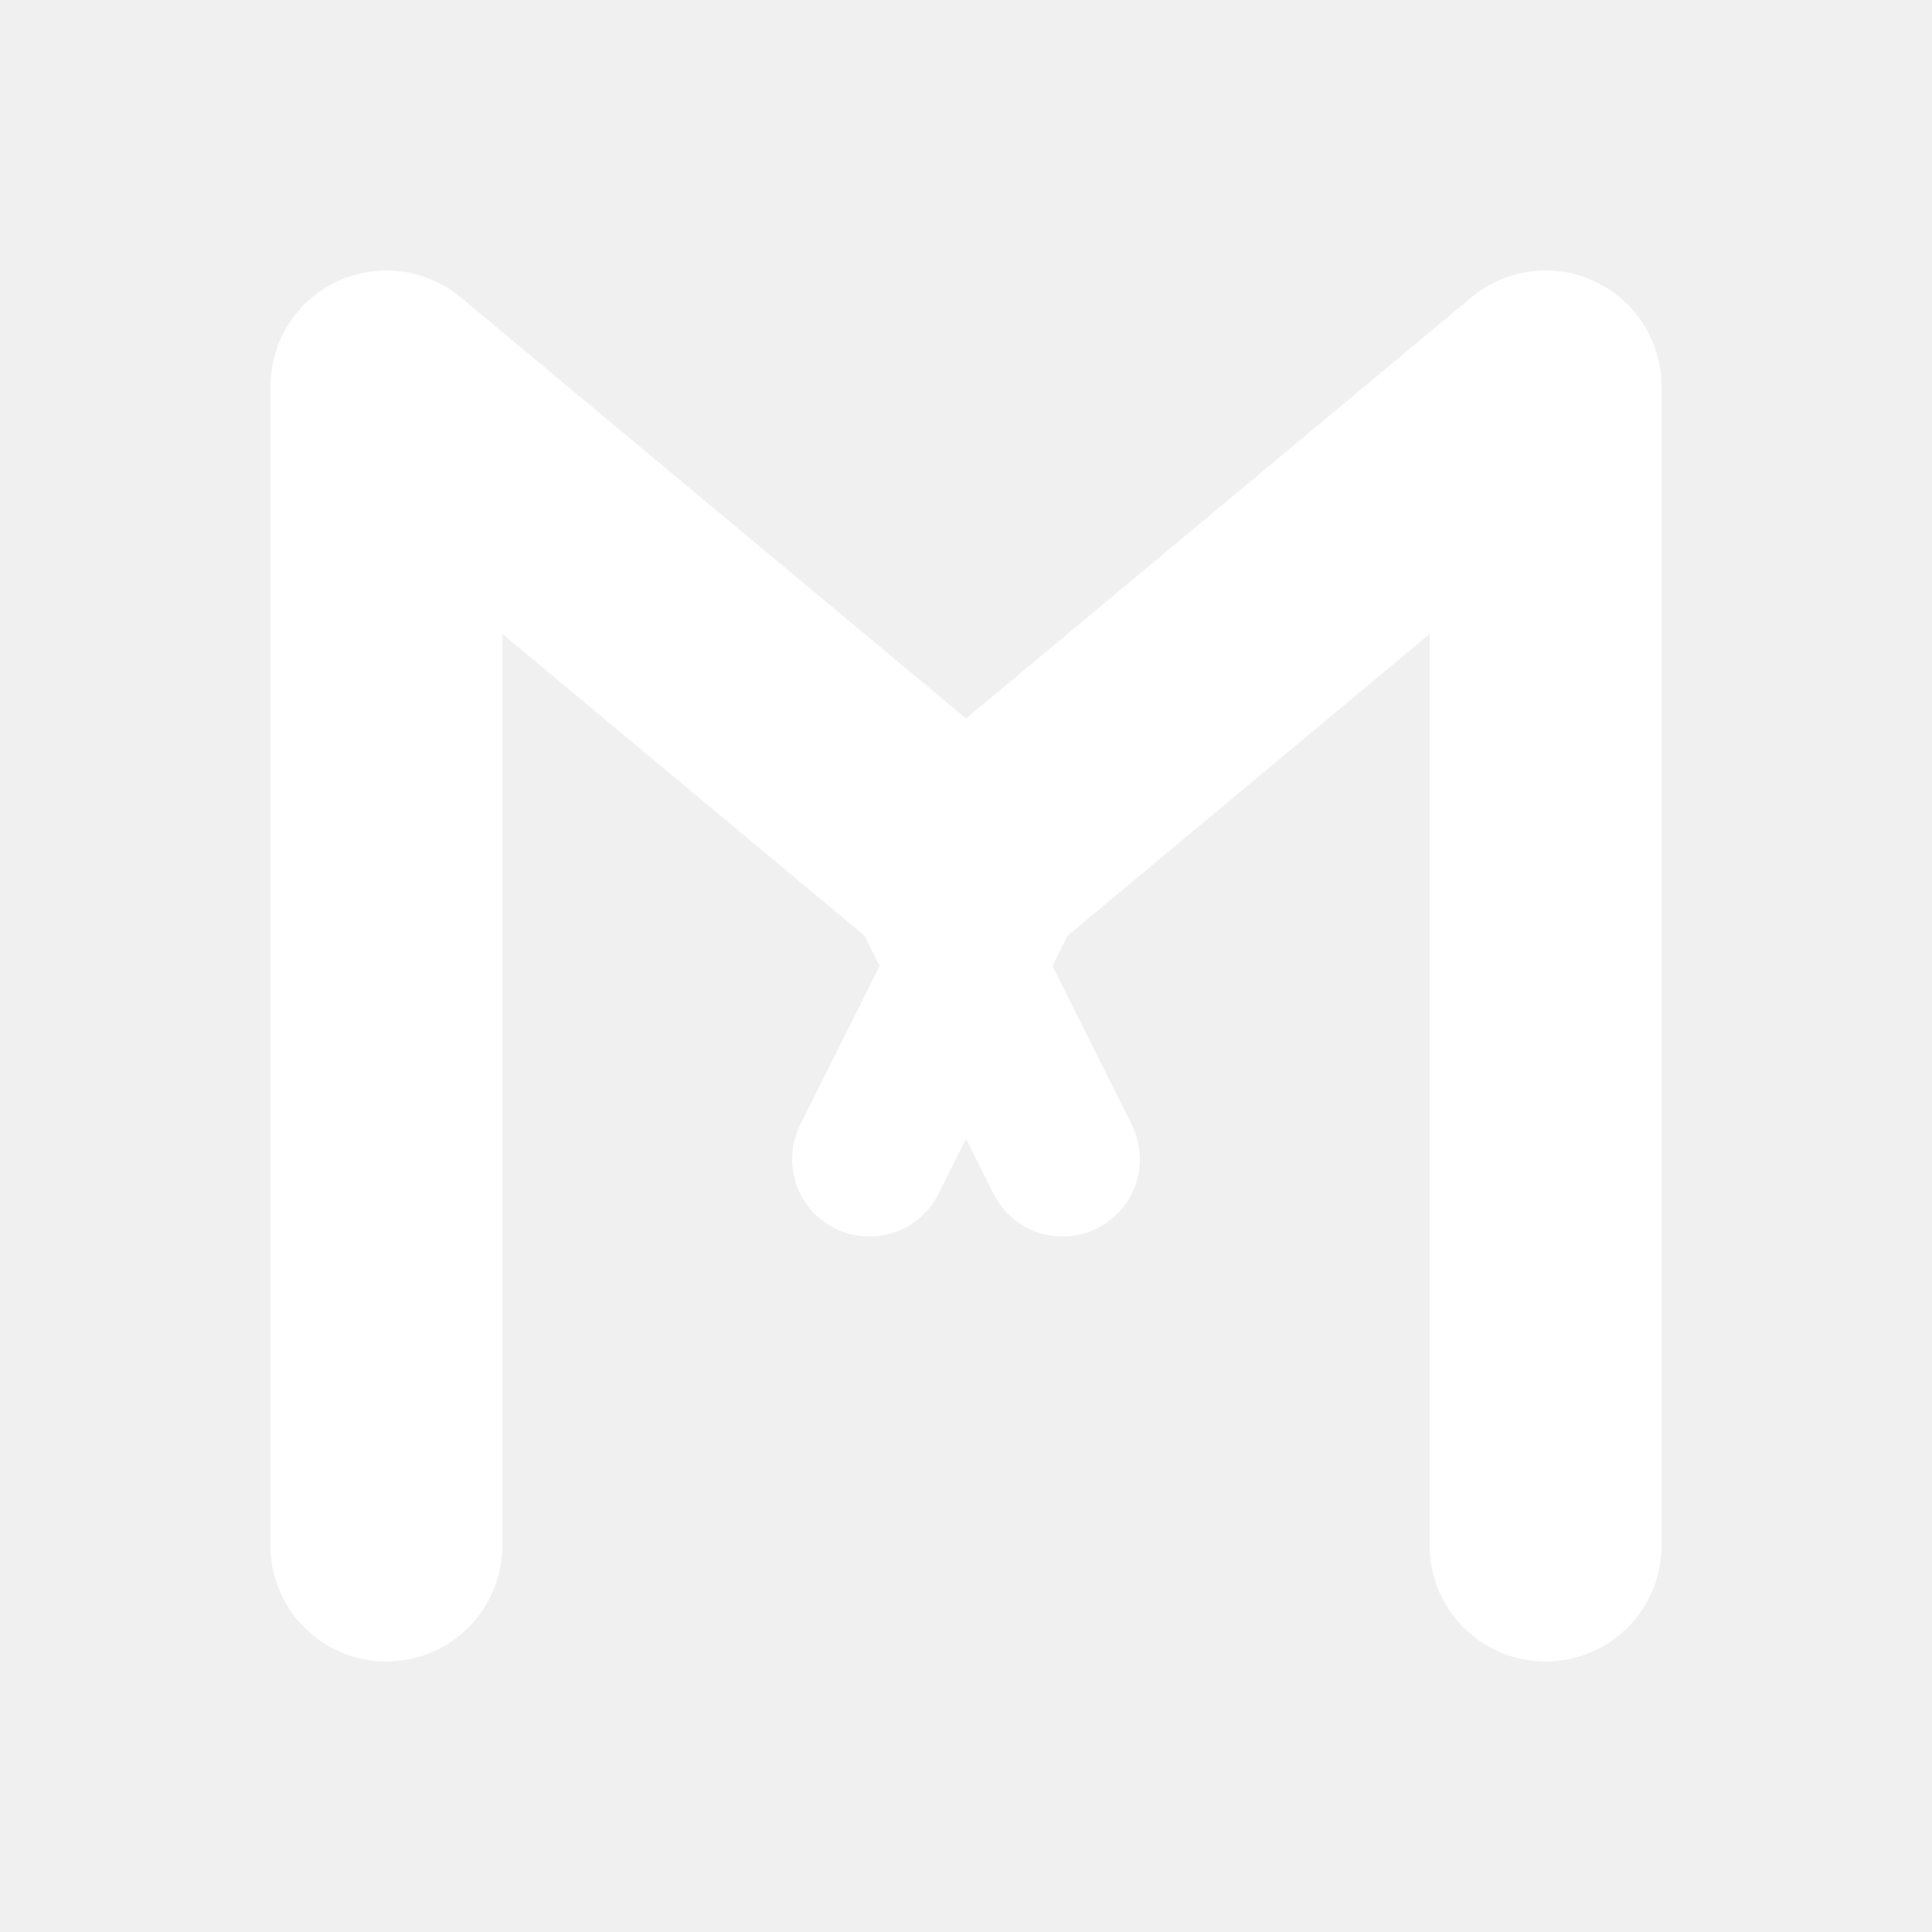
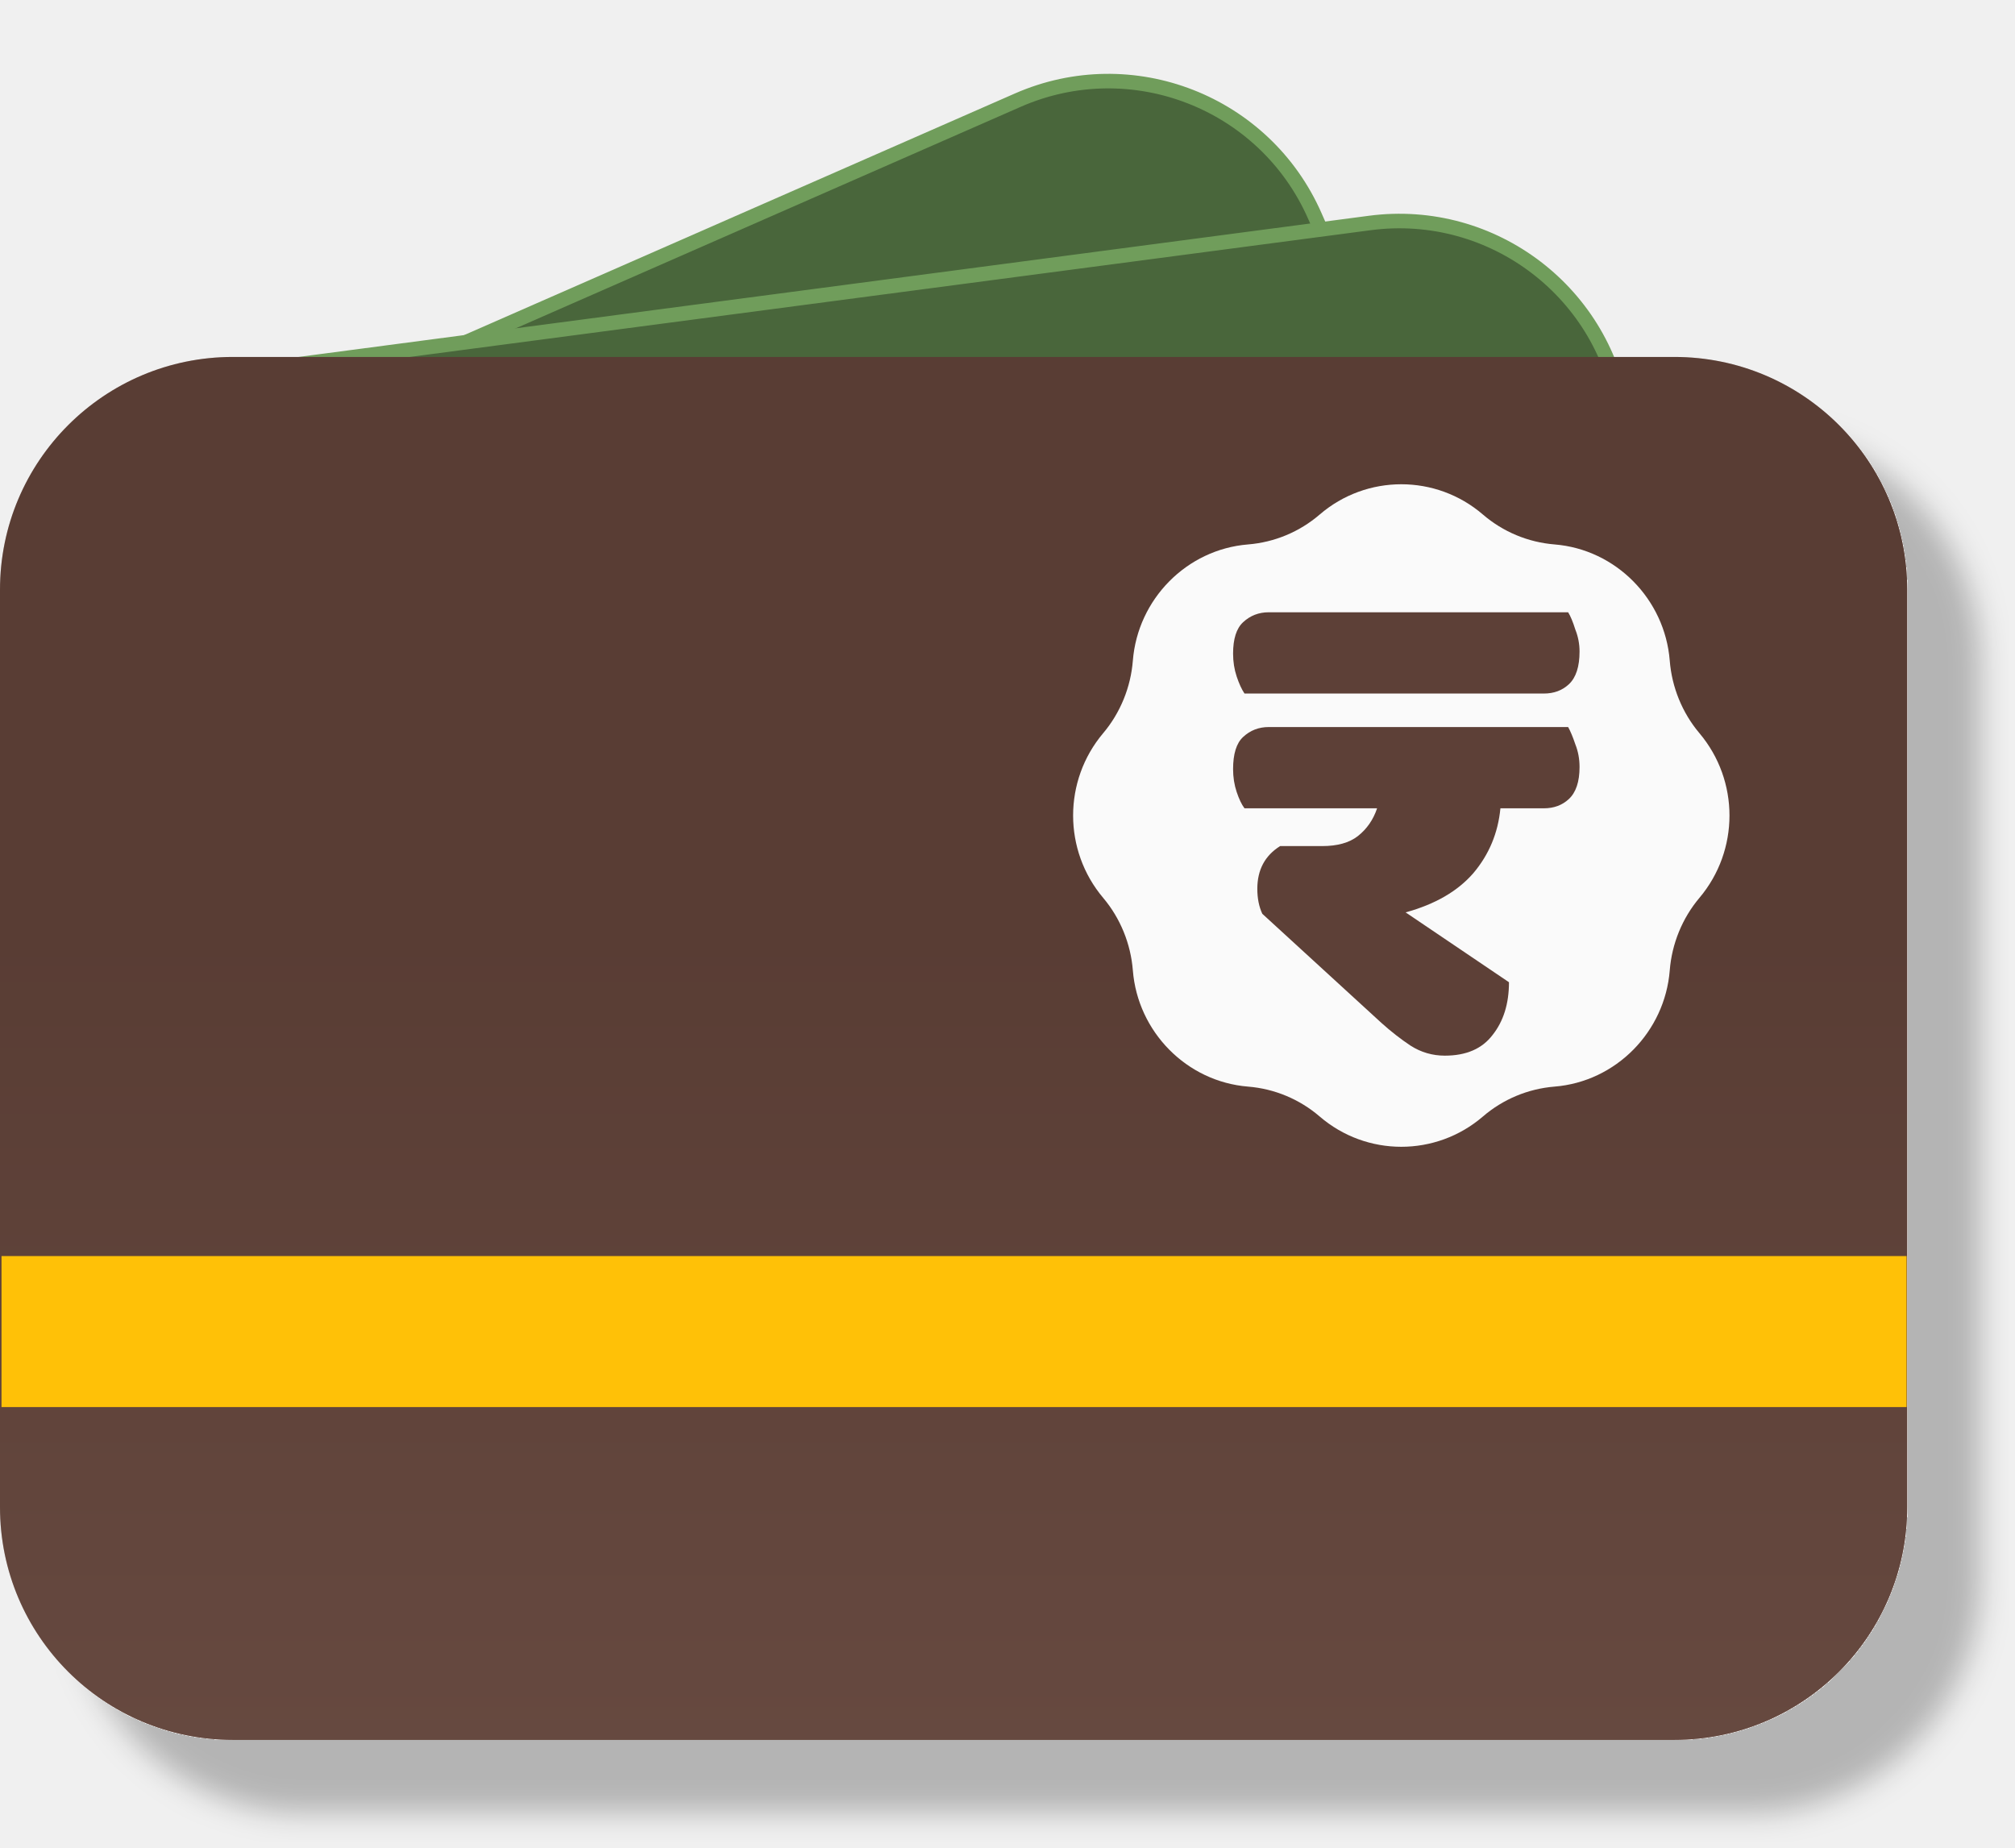
- <svg xmlns="http://www.w3.org/2000/svg" width="100" height="100" viewBox="0 0 100 100" fill="none">
-   <path d="M20 80V20L50 45L80 20V80" stroke="white" stroke-width="12" stroke-linecap="round" stroke-linejoin="round" />
-   <path d="M45 40L55 60M55 40L45 60" stroke="white" stroke-width="8" stroke-linecap="round" />
+ <svg xmlns="http://www.w3.org/2000/svg" width="277" height="254" viewBox="0 0 277 254" fill="none">
+   <path d="M139.912 13.771C155.591 6.893 173.877 14.027 180.755 29.706L185.867 41.359L52.046 100.066L34.48 60.024L139.912 13.771Z" fill="#49663B" stroke="#709D5B" stroke-width="2" />
+   <path d="M188.295 30.657C205.269 28.418 220.844 40.363 223.083 57.337L232.343 127.535C234.582 144.509 222.637 160.084 205.663 162.323L73.195 179.797C56.221 182.036 40.647 170.091 38.407 153.118L25.093 52.185L188.295 30.657Z" fill="#49663B" stroke="#709D5B" stroke-width="2" />
+   <g filter="url(#filter0_d_7_2)">
+     <rect y="49.074" width="262.184" height="190.133" rx="32" fill="#5D4037" />
+     <rect y="49.074" width="262.184" height="190.133" rx="32" fill="url(#paint0_linear_7_2)" fill-opacity="0.2" />
+   </g>
+   <path d="M0.208 172.685H262.098V193.445H0.208V172.685Z" fill="#FFC107" />
+   <path d="M181.414 70.74C187.865 65.188 197.405 65.188 203.856 70.74C206.618 73.117 210.068 74.556 213.7 74.849C222.146 75.529 228.871 82.387 229.539 90.834C229.827 94.478 231.257 98 233.615 100.794C239.129 107.329 239.129 116.907 233.615 123.442C231.257 126.236 229.827 129.758 229.539 133.403C228.871 141.85 222.146 148.708 213.7 149.388C210.068 149.681 206.618 151.12 203.856 153.497C197.405 159.049 187.865 159.049 181.414 153.497C178.652 151.12 175.202 149.681 171.57 149.388C163.124 148.708 156.399 141.85 155.731 133.403C155.443 129.758 154.013 126.236 151.655 123.442C146.141 116.907 146.141 107.329 151.655 100.794C154.013 98 155.443 94.478 155.731 90.834C156.399 82.387 163.124 75.529 171.57 74.849C175.202 74.556 178.652 73.117 181.414 70.74Z" fill="#FAFAFA" />
+   <path d="M171.079 111.126C170.687 110.604 170.327 109.852 170.001 108.872C169.674 107.892 169.511 106.847 169.511 105.736C169.511 103.646 169.968 102.176 170.883 101.326C171.863 100.412 173.039 99.954 174.411 99.954H215.571C215.897 100.542 216.224 101.326 216.551 102.306C216.943 103.286 217.139 104.332 217.139 105.442C217.139 107.468 216.649 108.938 215.669 109.852C214.754 110.702 213.611 111.126 212.239 111.126H206.261C205.934 114.524 204.693 117.496 202.537 120.044C200.381 122.527 197.277 124.324 193.227 125.434L207.437 135.038C207.437 137.978 206.685 140.396 205.183 142.29C203.745 144.185 201.557 145.132 198.617 145.132C196.918 145.132 195.35 144.675 193.913 143.76C192.541 142.846 191.201 141.8 189.895 140.624L173.529 125.63C173.071 124.65 172.843 123.507 172.843 122.2C172.843 119.587 173.888 117.627 175.979 116.32H181.761C183.851 116.32 185.485 115.863 186.661 114.948C187.902 113.968 188.784 112.694 189.307 111.126H171.079ZM171.079 95.348C170.687 94.76 170.327 93.976 170.001 92.996C169.674 92.016 169.511 90.971 169.511 89.86C169.511 87.835 169.968 86.397 170.883 85.548C171.863 84.633 173.039 84.176 174.411 84.176H215.571C215.897 84.699 216.224 85.483 216.551 86.528C216.943 87.508 217.139 88.521 217.139 89.566C217.139 91.657 216.649 93.159 215.669 94.074C214.754 94.924 213.611 95.348 212.239 95.348H171.079Z" fill="#5D4037" />
+   <defs>
+     <filter id="filter0_d_7_2" x="0" y="49.074" width="276.184" height="204.133" filterUnits="userSpaceOnUse" color-interpolation-filters="sRGB">
+       <feFlood flood-opacity="0" result="BackgroundImageFix" />
+       <feColorMatrix in="SourceAlpha" type="matrix" values="0 0 0 0 0 0 0 0 0 0 0 0 0 0 0 0 0 0 127 0" result="hardAlpha" />
+       <feOffset dx="10" dy="10" />
+       <feGaussianBlur stdDeviation="2" />
+       <feComposite in2="hardAlpha" operator="out" />
+       <feColorMatrix type="matrix" values="0 0 0 0 0 0 0 0 0 0 0 0 0 0 0 0 0 0 0.25 0" />
+       <feBlend mode="normal" in2="BackgroundImageFix" result="effect1_dropShadow_7_2" />
+       <feBlend mode="normal" in="SourceGraphic" in2="effect1_dropShadow_7_2" result="shape" />
+     </filter>
+     <linearGradient id="paint0_linear_7_2" x1="131.092" y1="49.074" x2="131.092" y2="239.207" gradientUnits="userSpaceOnUse">
+       <stop offset="0.409" stop-color="#4A3028" />
+       <stop offset="1" stop-color="#8D6E63" />
+     </linearGradient>
+   </defs>
</svg>
